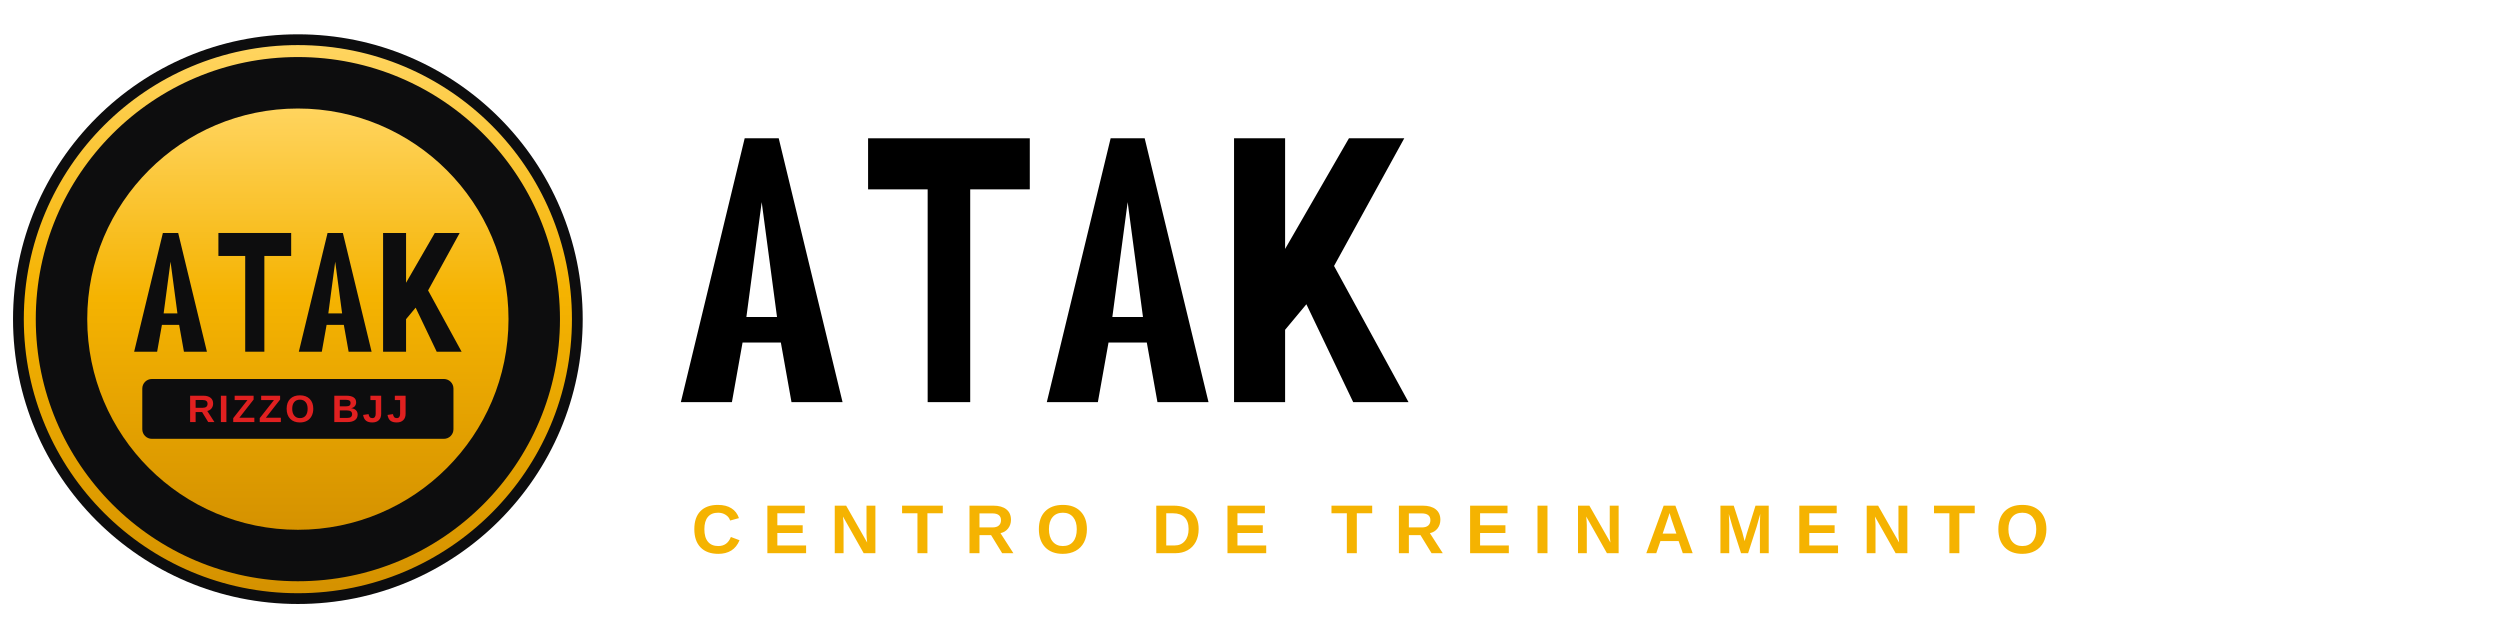
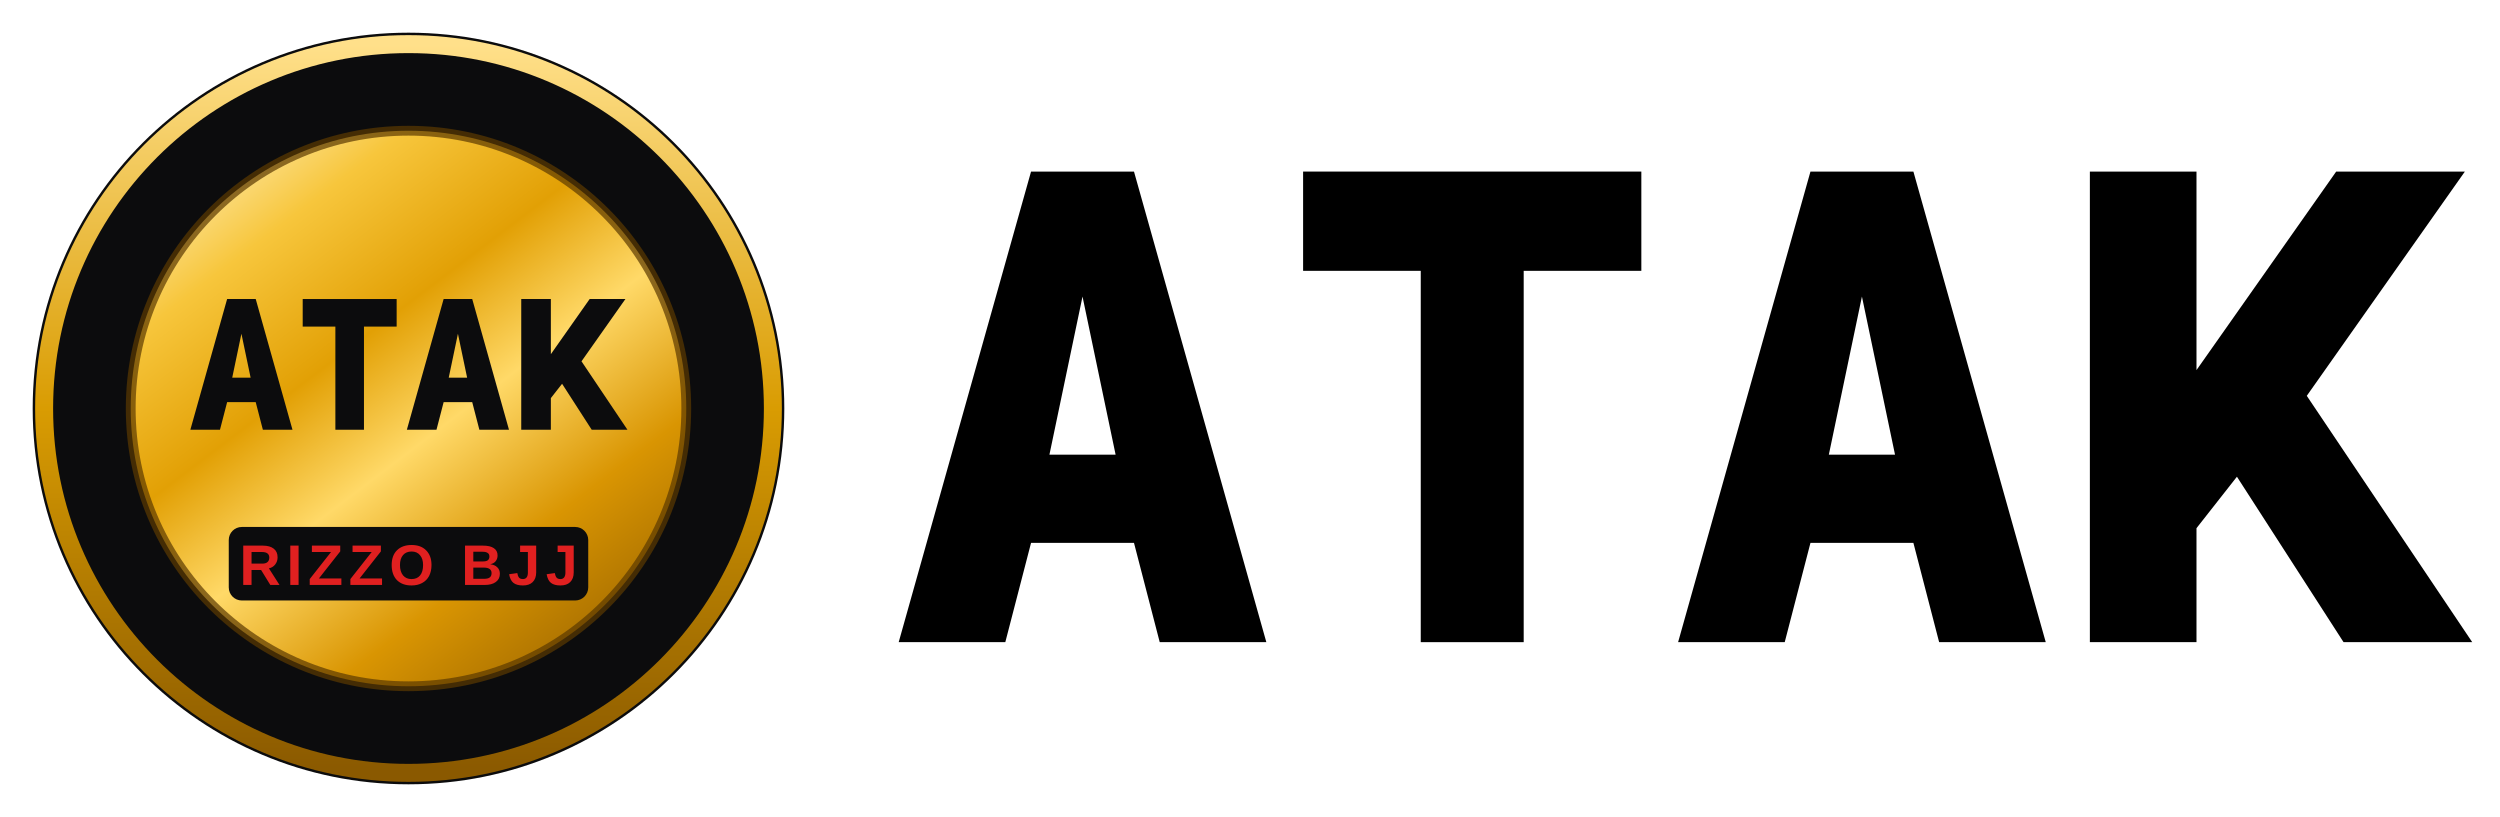
- <svg xmlns="http://www.w3.org/2000/svg" viewBox="0 0 470 120" role="img" aria-label="CT Atak Pechincha">
+ <svg xmlns="http://www.w3.org/2000/svg" viewBox="0 0 306 100" role="img" aria-label="CT Atak">
  <defs>
-     <linearGradient id="ouroH" x1="0" y1="0" x2="0" y2="1">
-       <stop offset="0" stop-color="#ffd45e" />
-       <stop offset="0.45" stop-color="#f5b301" />
-       <stop offset="1" stop-color="#d59200" />
+     <linearGradient id="metalH" x1="0.12" y1="0" x2="0.88" y2="1">
+       <stop offset="0" stop-color="#fff0bd" />
+       <stop offset="0.18" stop-color="#f7c63c" />
+       <stop offset="0.38" stop-color="#e2a005" />
+       <stop offset="0.55" stop-color="#ffd968" />
+       <stop offset="0.75" stop-color="#d99502" />
+       <stop offset="1" stop-color="#966100" />
+     </linearGradient>
+     <linearGradient id="aroH" x1="0" y1="0" x2="0" y2="1">
+       <stop offset="0" stop-color="#ffe08a" />
+       <stop offset="0.5" stop-color="#d99c02" />
+       <stop offset="1" stop-color="#8a5900" />
    </linearGradient>
  </defs>
-   <g transform="translate(2 6) scale(0.45)">
-     <circle cx="120" cy="120" r="119" fill="#0d0d0e" />
-     <circle cx="120" cy="120" r="112" fill="none" stroke="url(#ouroH)" stroke-width="5" />
-     <circle cx="120" cy="120" r="88" fill="url(#ouroH)" />
-     <path d="M0,62 L15,0 L23,0 L38,62 L26,62 L23.5,48 L14.5,48 L12,62 Z M19,15 L22.6,42 L15.4,42 Z" fill="#0d0d0e" fill-rule="evenodd" transform="translate(51.60 84) scale(0.8)" />
-     <path d="M0,0 H38 V12 H24 V62 H14 V12 H0 Z" fill="#0d0d0e" fill-rule="evenodd" transform="translate(86.80 84) scale(0.8)" />
-     <path d="M0,62 L15,0 L23,0 L38,62 L26,62 L23.5,48 L14.5,48 L12,62 Z M19,15 L22.6,42 L15.4,42 Z" fill="#0d0d0e" fill-rule="evenodd" transform="translate(120.40 84) scale(0.8)" />
-     <path d="M0,0 H12 V26 L27,0 H40 L23.5,30 L41,62 H28 L17,39 L12,45 V62 H0 Z" fill="#0d0d0e" fill-rule="evenodd" transform="translate(155.60 84) scale(0.8)" />
-     <rect x="55" y="145" width="130" height="25" rx="4" fill="#0d0d0e" />
-     <text x="120" y="163" text-anchor="middle" font-family="Arial, Helvetica, sans-serif" font-size="16" font-weight="700" letter-spacing="1.3" fill="#e02020">RIZZO BJJ</text>
+   <g transform="translate(4 4)">
+     <circle cx="46" cy="46" r="46" fill="#0c0c0d" />
+     <circle cx="46" cy="46" r="44.6" fill="none" stroke="url(#aroH)" stroke-width="2.2" />
+     <circle cx="46" cy="46" r="34" fill="url(#metalH)" />
+     <circle cx="46" cy="46" r="34" fill="none" stroke="#5c3a00" stroke-opacity="0.7" stroke-width="1.2" />
+     <g fill="#0c0c0d" fill-rule="evenodd" transform="translate(19.3 32.6) scale(0.25)">
+       <path d="M0,64 L18,0 H32 L50,64 H35.5 L32,50.5 H18 L14.5,64 Z M20.5,38.5 H29.5 L25,17 Z" />
+       <path d="M55,0 H101 V13.5 H85 V64 H71 V13.5 H55 Z" />
+       <path d="M106,64 L124,0 H138 L156,64 H141.5 L138,50.5 H124 L120.5,64 Z M126.5,38.5 H135.5 L131,17 Z" />
+       <path d="M162,0 H176.5 V27 L195.5,0 H213 L191.5,30.5 L214,64 H196.5 L182,41.5 L176.5,48.5 V64 H162 Z" />
+     </g>
+     <rect x="24" y="60.5" width="44" height="9" rx="1.6" fill="#0c0c0d" />
+     <text x="46" y="67.6" text-anchor="middle" font-family="'Barlow Condensed','Oswald','Arial Narrow',Arial,sans-serif" font-size="7" font-weight="700" letter-spacing="0.7" fill="#e02020">RIZZO BJJ</text>
  </g>
-   <g transform="translate(128 26)">
-     <path d="M0,62 L15,0 L23,0 L38,62 L26,62 L23.5,48 L14.5,48 L12,62 Z M19,15 L22.6,42 L15.4,42 Z" fill="currentColor" fill-rule="evenodd" transform="translate(0.00 0) scale(0.8)" />
-     <path d="M0,0 H38 V12 H24 V62 H14 V12 H0 Z" fill="currentColor" fill-rule="evenodd" transform="translate(35.20 0) scale(0.8)" />
-     <path d="M0,62 L15,0 L23,0 L38,62 L26,62 L23.5,48 L14.5,48 L12,62 Z M19,15 L22.6,42 L15.4,42 Z" fill="currentColor" fill-rule="evenodd" transform="translate(68.80 0) scale(0.8)" />
-     <path d="M0,0 H12 V26 L27,0 H40 L23.5,30 L41,62 H28 L17,39 L12,45 V62 H0 Z" fill="currentColor" fill-rule="evenodd" transform="translate(104.00 0) scale(0.8)" />
+   <g fill="currentColor" fill-rule="evenodd" transform="translate(110 21) scale(0.9)">
+     <path d="M0,64 L18,0 H32 L50,64 H35.5 L32,50.5 H18 L14.5,64 Z M20.5,38.5 H29.5 L25,17 Z" />
+     <path d="M55,0 H101 V13.5 H85 V64 H71 V13.5 H55 Z" />
+     <path d="M106,64 L124,0 H138 L156,64 H141.5 L138,50.5 H124 L120.5,64 Z M126.5,38.5 H135.5 L131,17 Z" />
+     <path d="M162,0 H176.5 V27 L195.5,0 H213 L191.5,30.5 L214,64 H196.5 L182,41.5 L176.5,48.5 V64 H162 Z" />
  </g>
-   <text x="130" y="104" font-family="'Arial Narrow', Arial, sans-serif" font-size="13" font-weight="700" letter-spacing="4" fill="#f5b301">CENTRO DE TREINAMENTO</text>
</svg>
